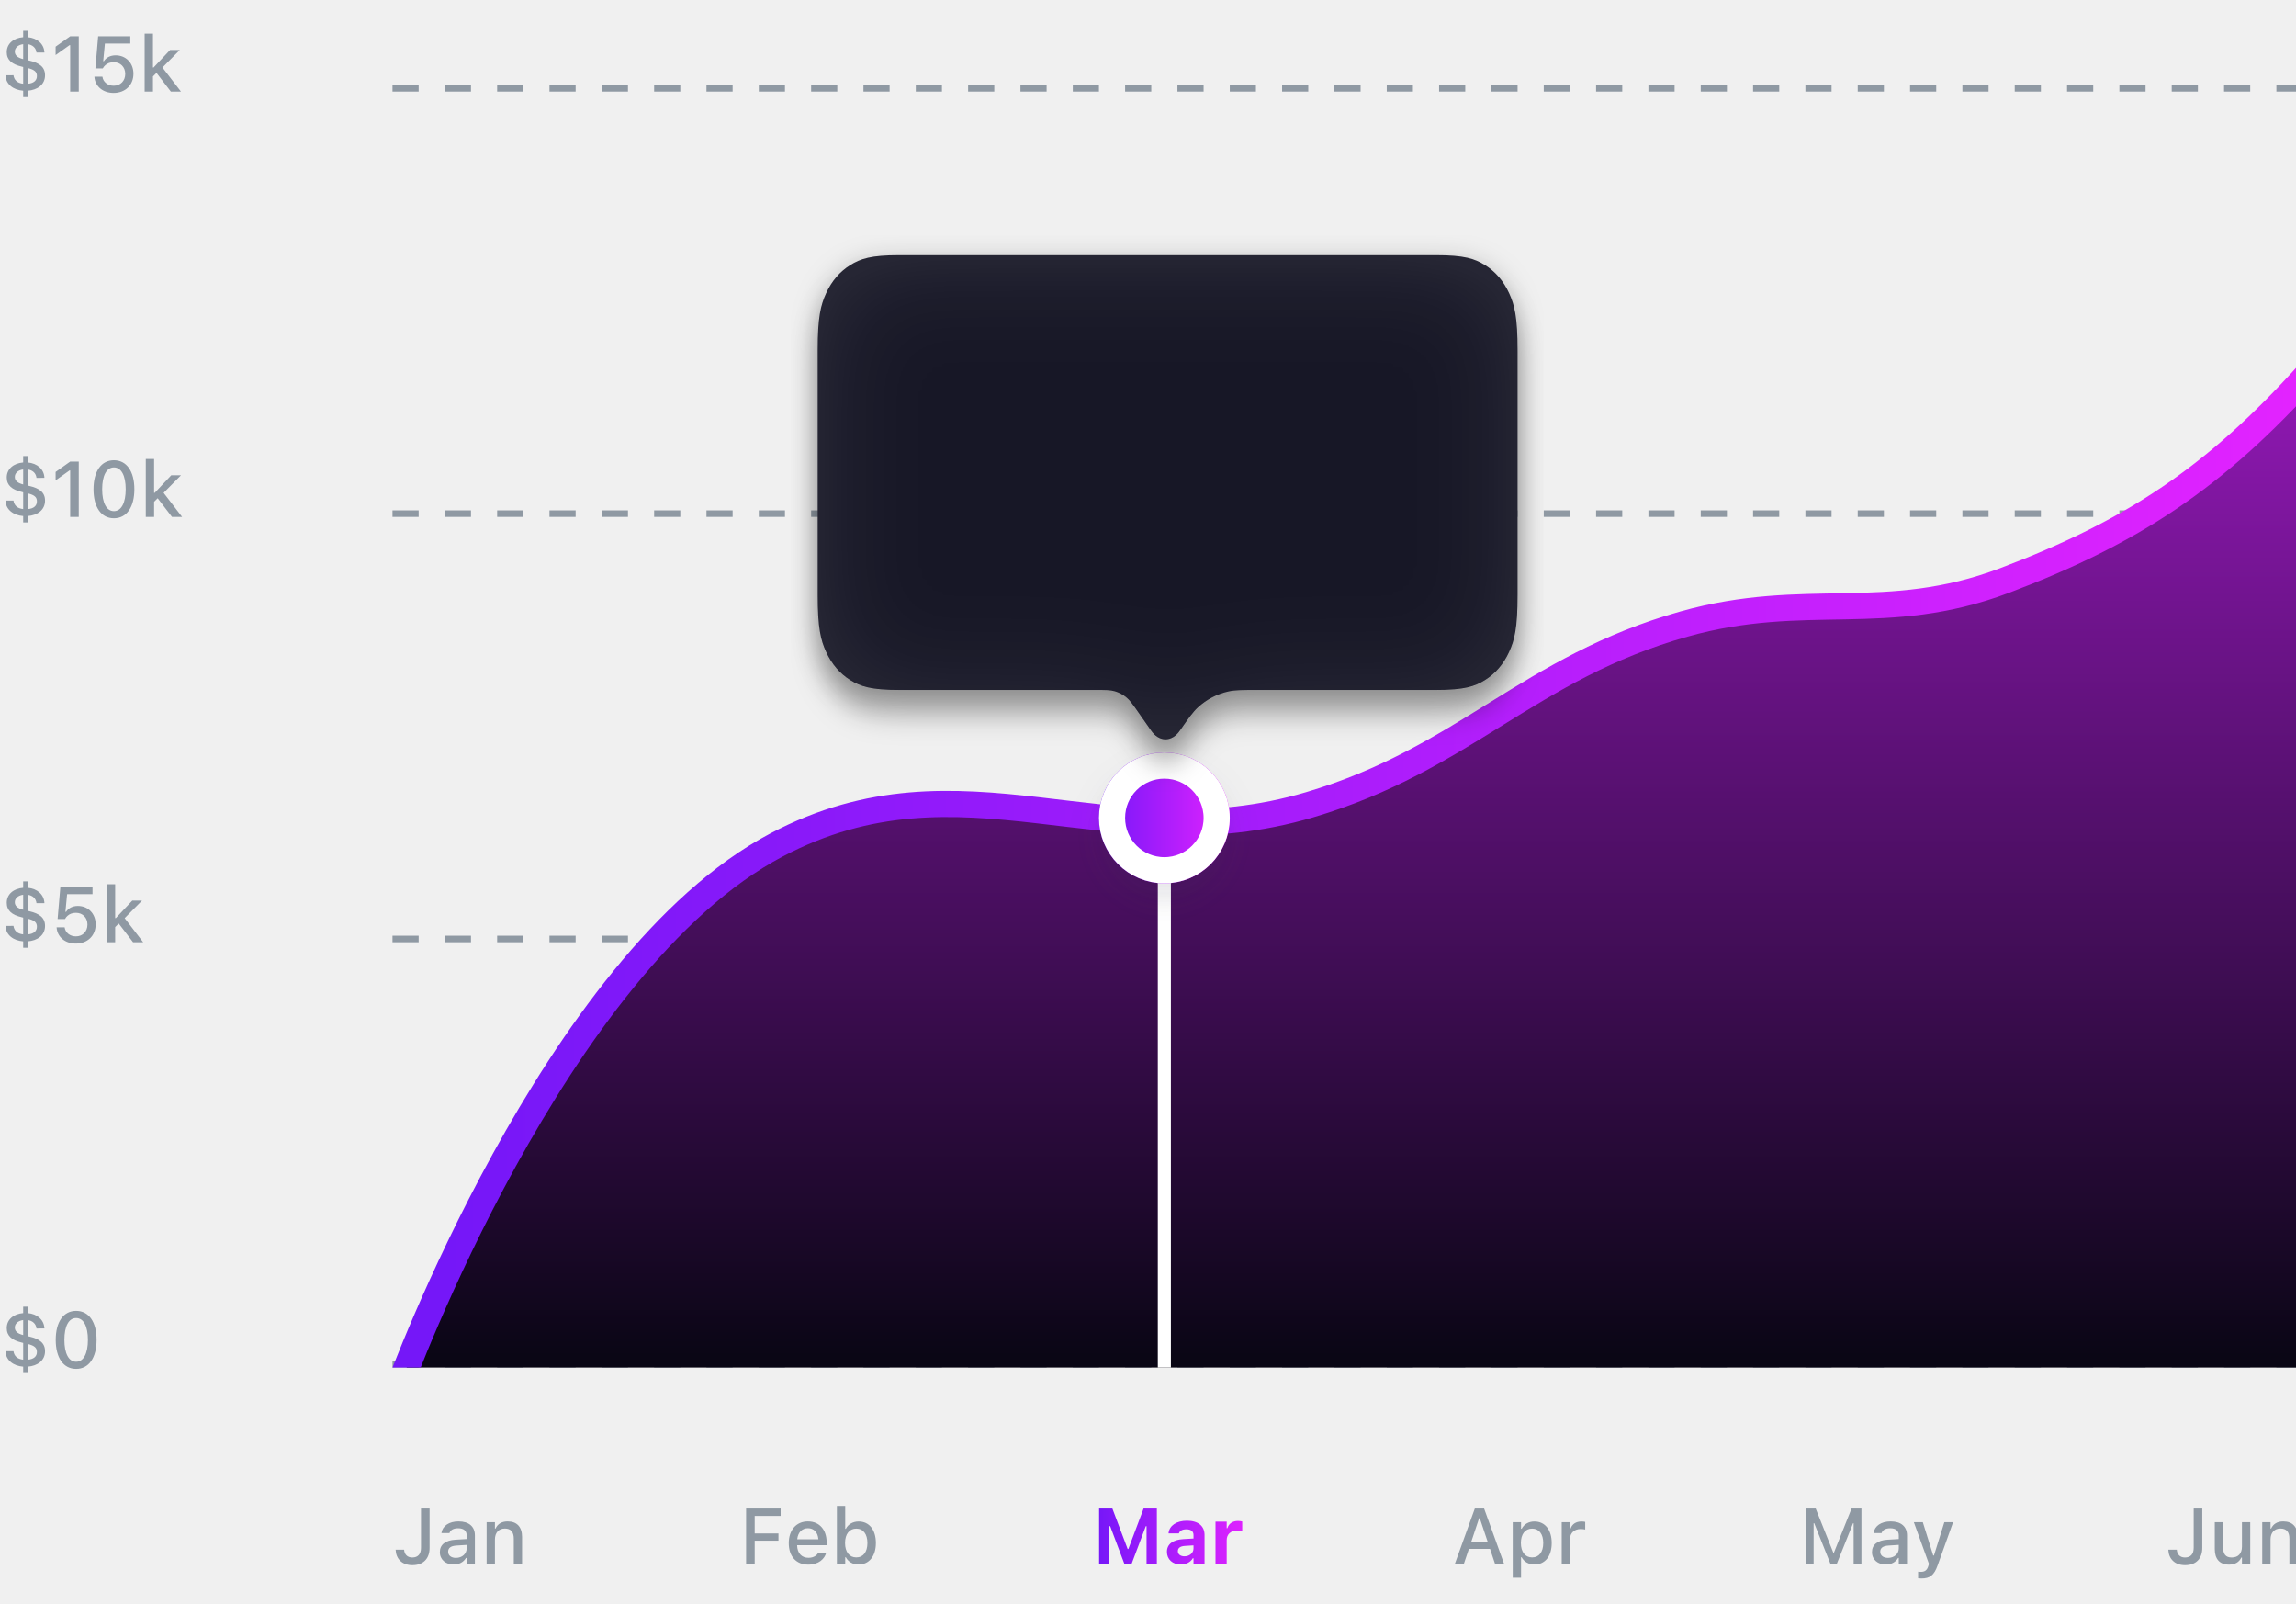
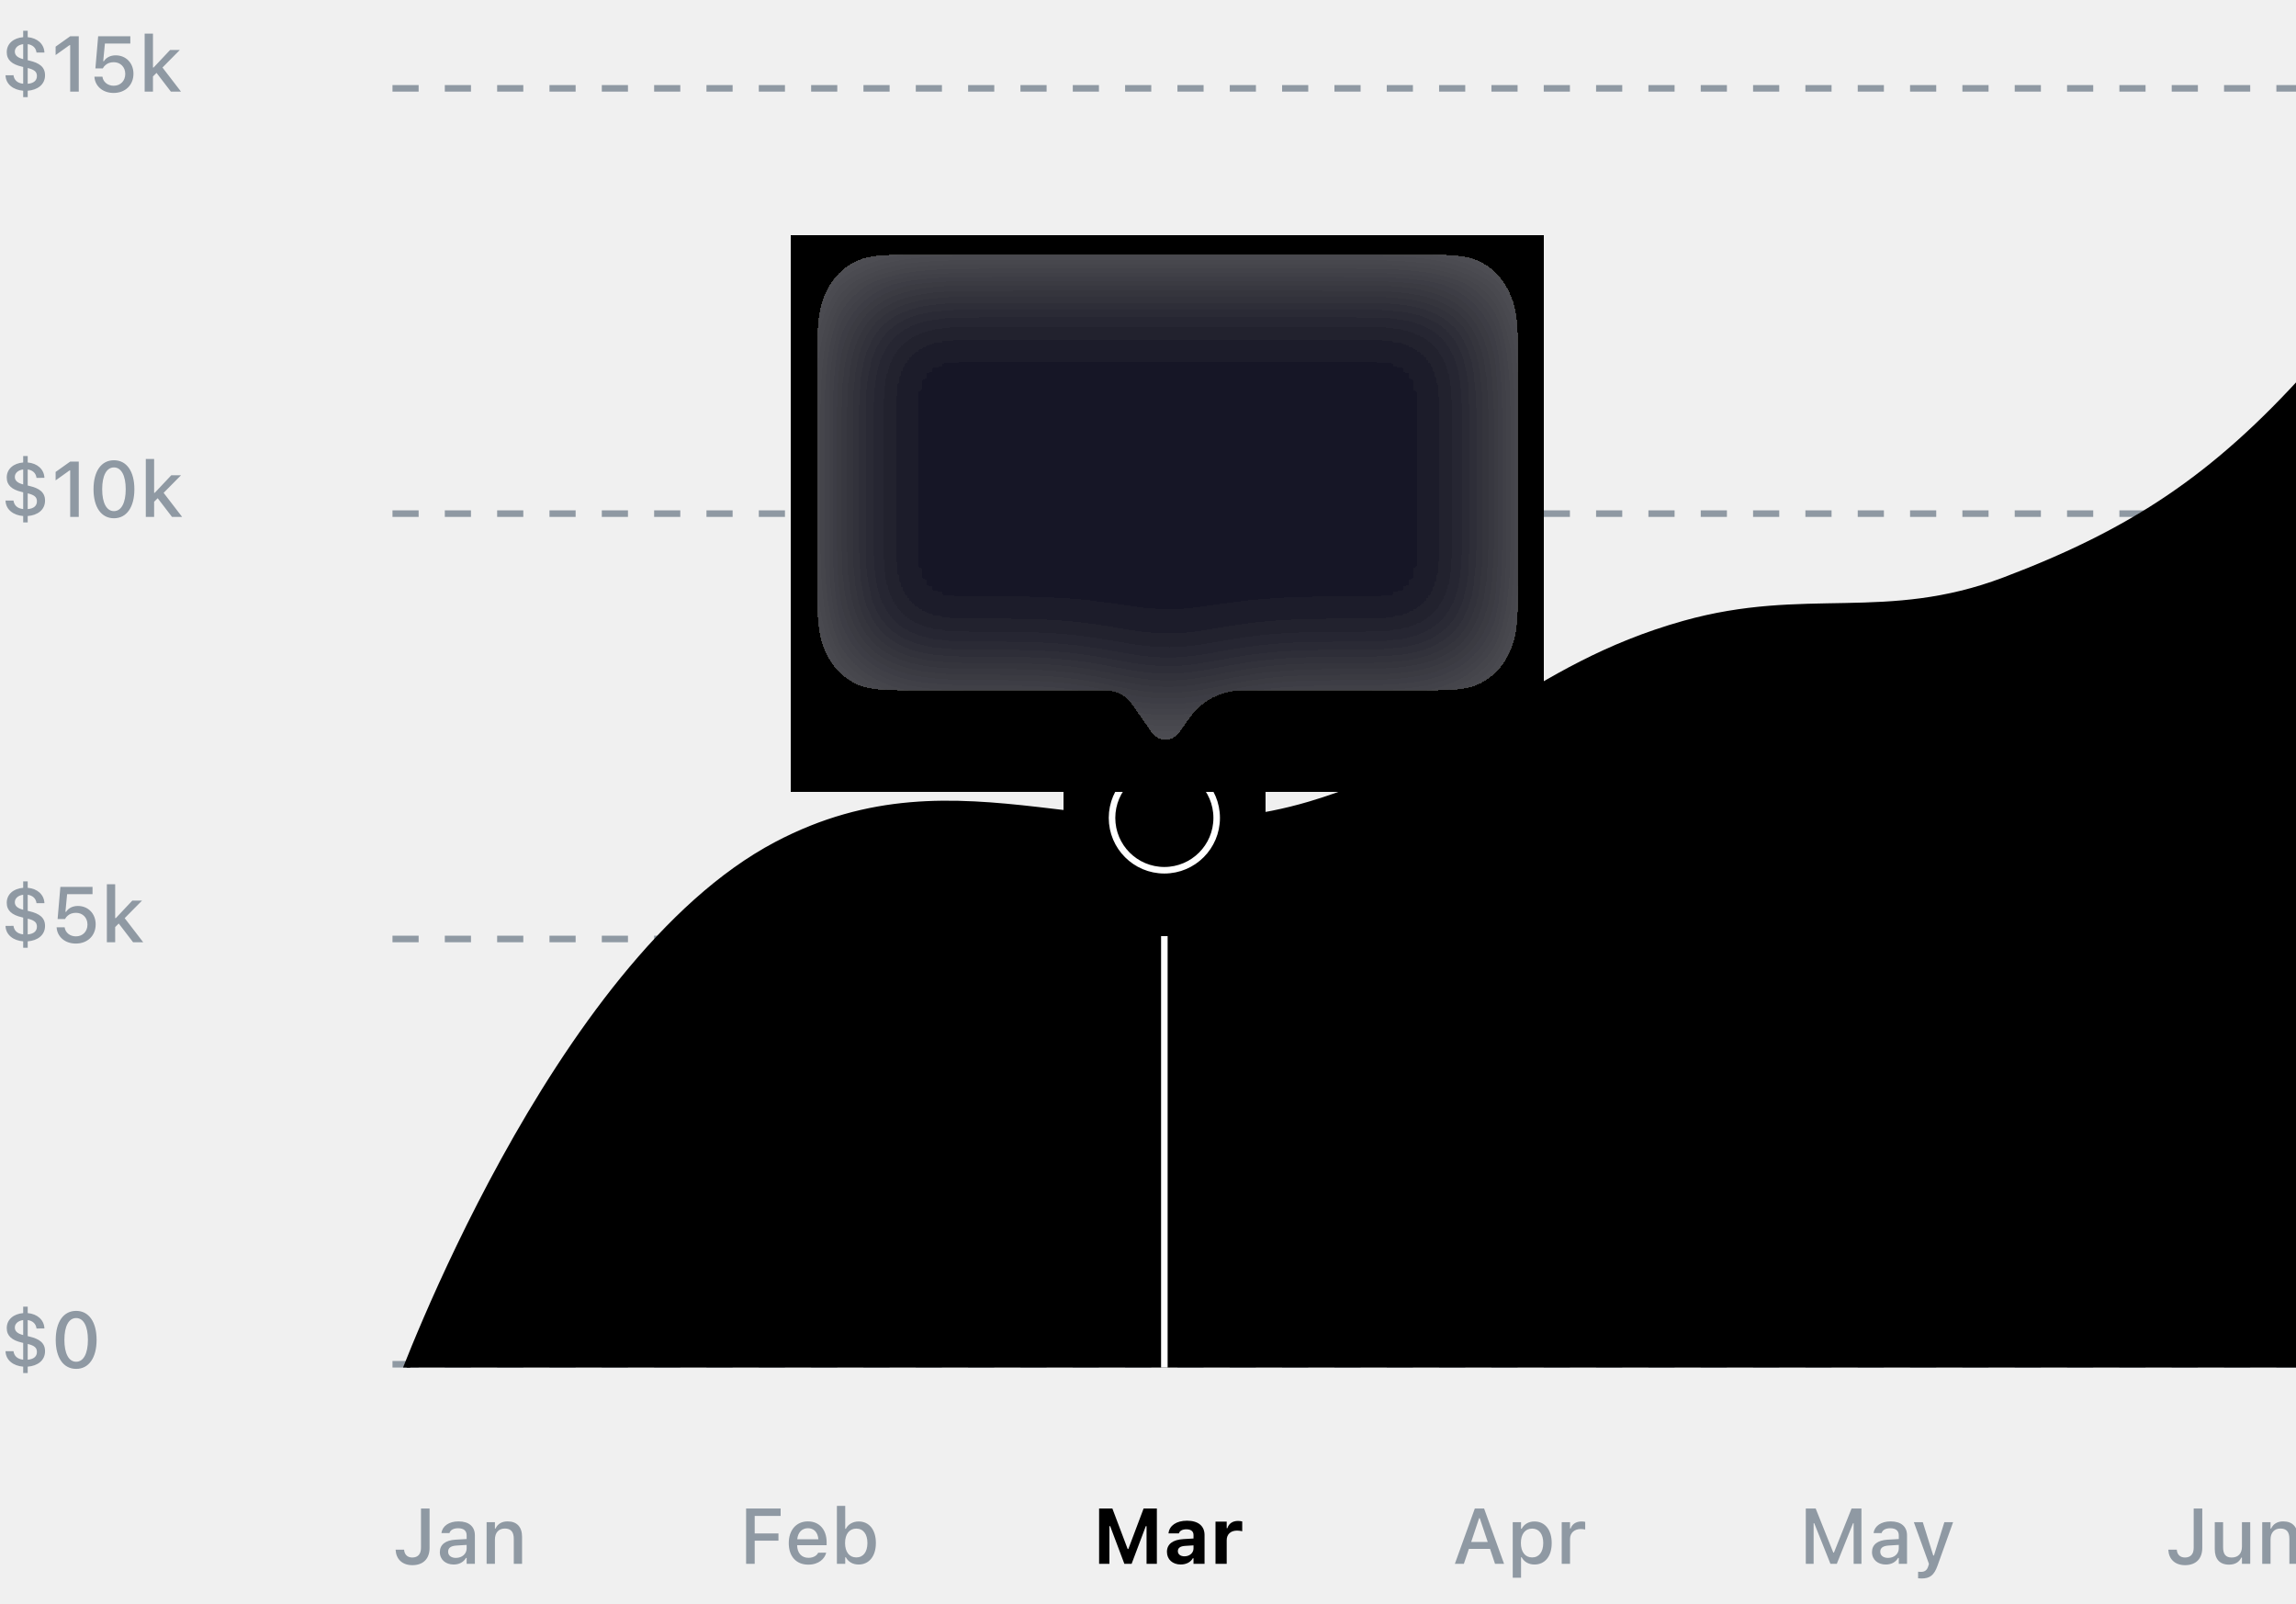
<svg xmlns="http://www.w3.org/2000/svg" width="351" height="245" viewBox="0 0 351 245" fill="none">
  <g clip-path="url(#clip0_29462_5112)">
    <line x1="60" y1="78.5" x2="351" y2="78.5" stroke="#8F99A3" stroke-dasharray="4 4" />
    <line x1="60" y1="143.5" x2="351" y2="143.5" stroke="#8F99A3" stroke-dasharray="4 4" />
    <line x1="60" y1="208.5" x2="351" y2="208.5" stroke="#8F99A3" stroke-dasharray="4 4" />
    <line x1="60" y1="13.5" x2="351" y2="13.5" stroke="#8F99A3" stroke-dasharray="4 4" />
    <path d="M118.722 129.131C84.663 147.085 61 212 61 212L353 213V57C338.628 72.949 326.026 81.313 306.441 88.719C288.283 95.585 276.09 90.133 257.45 95.369C233.696 102.041 223.879 115.985 200.212 122.992C169.495 132.086 147.261 114.087 118.722 129.131Z" fill="url(#paint0_linear_29462_5112)" />
-     <path d="M118.722 129.131C84.663 147.085 61 212 61 212L353 213V57C338.628 72.949 326.026 81.313 306.441 88.719C288.283 95.585 276.09 90.133 257.45 95.369C233.696 102.041 223.879 115.985 200.212 122.992C169.495 132.086 147.261 114.087 118.722 129.131Z" stroke="url(#paint1_linear_29462_5112)" stroke-width="4" stroke-linecap="round" stroke-linejoin="round" />
+     <path d="M118.722 129.131C84.663 147.085 61 212 61 212L353 213V57C338.628 72.949 326.026 81.313 306.441 88.719C288.283 95.585 276.09 90.133 257.45 95.369C233.696 102.041 223.879 115.985 200.212 122.992C169.495 132.086 147.261 114.087 118.722 129.131Z" stroke="url(#paint1_linear_29462_5112)" strokeWidth="4" stroke-linecap="round" stroke-linejoin="round" />
  </g>
-   <line x1="178" y1="134" x2="178" y2="209" stroke="white" stroke-width="2" />
+   <line x1="178" y1="134" x2="178" y2="209" stroke="white" strokeWidth="2" />
  <g filter="url(#filter0_dd_29462_5112)">
    <rect x="168" y="115" width="20" height="20" rx="10" fill="url(#paint2_linear_29462_5112)" />
-     <rect x="170" y="117" width="16" height="16" rx="8" stroke="white" stroke-width="4" />
+     <rect x="170" y="117" width="16" height="16" rx="8" stroke="white" strokeWidth="4" />
  </g>
  <g filter="url(#filter1_ddi_29462_5112)">
-     <path fill-rule="evenodd" clip-rule="evenodd" d="M180.421 111.602C179.181 113.466 177.171 113.466 175.931 111.602L174.015 108.863C173.141 107.614 172.704 106.989 172.136 106.537C171.634 106.137 171.059 105.838 170.443 105.655C169.748 105.449 168.985 105.449 167.46 105.449H137.47C133.134 105.449 131.561 104.923 129.976 103.936C128.391 102.949 127.147 101.5 126.299 99.655C125.451 97.809 125 95.978 125 90.929V53.52C125 48.471 125.451 46.64 126.299 44.794C127.147 42.949 128.391 41.5 129.976 40.513C131.561 39.526 133.134 39 137.47 39H219.53C223.866 39 225.439 39.526 227.024 40.513C228.609 41.5 229.853 42.949 230.701 44.794C231.549 46.64 232 48.471 232 53.52V90.929C232 95.978 231.549 97.809 230.701 99.655C229.853 101.5 228.609 102.949 227.024 103.936C225.439 104.923 223.866 105.449 219.53 105.449H192.235C189.991 105.449 188.869 105.449 187.828 105.673C186.071 106.052 184.448 106.897 183.13 108.12C182.35 108.845 181.707 109.764 180.421 111.602V111.602Z" fill="#171726" />
+     <path fillRule="evenodd" clipRule="evenodd" d="M180.421 111.602C179.181 113.466 177.171 113.466 175.931 111.602L174.015 108.863C173.141 107.614 172.704 106.989 172.136 106.537C171.634 106.137 171.059 105.838 170.443 105.655C169.748 105.449 168.985 105.449 167.46 105.449H137.47C133.134 105.449 131.561 104.923 129.976 103.936C128.391 102.949 127.147 101.5 126.299 99.655C125.451 97.809 125 95.978 125 90.929V53.52C125 48.471 125.451 46.64 126.299 44.794C127.147 42.949 128.391 41.5 129.976 40.513C131.561 39.526 133.134 39 137.47 39H219.53C223.866 39 225.439 39.526 227.024 40.513C228.609 41.5 229.853 42.949 230.701 44.794C231.549 46.64 232 48.471 232 53.52V90.929C232 95.978 231.549 97.809 230.701 99.655C229.853 101.5 228.609 102.949 227.024 103.936C225.439 104.923 223.866 105.449 219.53 105.449H192.235C189.991 105.449 188.869 105.449 187.828 105.673C186.071 106.052 184.448 106.897 183.13 108.12C182.35 108.845 181.707 109.764 180.421 111.602V111.602Z" fill="#171726" />
  </g>
  <path d="M3.545 14.844H4.236V13.865C5.719 13.754 6.885 12.94 6.885 11.51V11.498C6.885 10.256 6.041 9.623 4.5 9.266L4.236 9.201V6.746C4.98 6.852 5.496 7.297 5.578 8.023V8.035L6.791 8.029V8.023C6.738 6.705 5.689 5.803 4.236 5.68V4.695H3.545V5.68C2.074 5.797 1.031 6.664 1.031 7.971V7.982C1.031 9.166 1.834 9.834 3.316 10.18L3.545 10.238V12.799C2.602 12.699 2.162 12.19 2.062 11.51V11.498L0.844 11.504V11.51C0.891 12.904 2.062 13.748 3.545 13.865V14.844ZM2.268 7.889V7.877C2.268 7.344 2.707 6.857 3.545 6.746V9.037C2.619 8.803 2.268 8.41 2.268 7.889ZM5.643 11.615V11.627C5.643 12.248 5.227 12.723 4.236 12.805V10.396C5.314 10.654 5.643 11.012 5.643 11.615ZM10.729 14H12.041V5.545H10.729L8.502 7.127V8.416L10.629 6.898H10.729V14ZM17.367 14.205C19.148 14.205 20.402 13.01 20.402 11.275V11.264C20.402 9.641 19.266 8.457 17.678 8.457C16.898 8.457 16.236 8.785 15.879 9.354H15.779L16.037 6.658H19.922V5.545H15.006L14.584 10.455H15.715C15.815 10.262 15.949 10.098 16.102 9.963C16.436 9.658 16.875 9.506 17.391 9.506C18.41 9.506 19.148 10.244 19.148 11.287V11.299C19.148 12.359 18.422 13.104 17.379 13.104C16.453 13.104 15.779 12.512 15.668 11.768L15.662 11.721H14.432L14.438 11.797C14.555 13.168 15.703 14.205 17.367 14.205ZM22.113 14H23.385V11.685L23.93 11.141L26.121 14H27.668L24.838 10.32L27.492 7.637H26.004L23.479 10.32H23.385V5.141H22.113V14Z" fill="#8F99A3" />
  <path d="M3.545 79.844H4.236V78.865C5.719 78.754 6.885 77.939 6.885 76.51V76.498C6.885 75.256 6.041 74.623 4.5 74.266L4.236 74.201V71.746C4.98 71.852 5.496 72.297 5.578 73.023V73.035L6.791 73.029V73.023C6.738 71.705 5.689 70.803 4.236 70.68V69.695H3.545V70.68C2.074 70.797 1.031 71.664 1.031 72.971V72.982C1.031 74.166 1.834 74.834 3.316 75.18L3.545 75.238V77.799C2.602 77.699 2.162 77.189 2.062 76.51V76.498L0.844 76.504V76.51C0.891 77.904 2.062 78.748 3.545 78.865V79.844ZM2.268 72.889V72.877C2.268 72.344 2.707 71.857 3.545 71.746V74.037C2.619 73.803 2.268 73.41 2.268 72.889ZM5.643 76.615V76.627C5.643 77.248 5.227 77.723 4.236 77.805V75.397C5.314 75.654 5.643 76.012 5.643 76.615ZM10.729 79H12.041V70.545H10.729L8.502 72.127V73.416L10.629 71.898H10.729V79ZM17.42 79.205C19.365 79.205 20.543 77.5 20.543 74.775V74.764C20.543 72.039 19.365 70.34 17.42 70.34C15.469 70.34 14.297 72.039 14.297 74.764V74.775C14.297 77.5 15.469 79.205 17.42 79.205ZM17.42 78.115C16.283 78.115 15.621 76.844 15.621 74.775V74.764C15.621 72.695 16.283 71.436 17.42 71.436C18.551 71.436 19.219 72.695 19.219 74.764V74.775C19.219 76.844 18.551 78.115 17.42 78.115ZM22.289 79H23.561V76.686L24.105 76.141L26.297 79H27.844L25.014 75.32L27.668 72.637H26.18L23.654 75.32H23.561V70.141H22.289V79Z" fill="#8F99A3" />
  <path d="M3.545 144.844H4.236V143.865C5.719 143.754 6.885 142.939 6.885 141.51V141.498C6.885 140.256 6.041 139.623 4.5 139.266L4.236 139.201V136.746C4.98 136.852 5.496 137.297 5.578 138.023V138.035L6.791 138.029V138.023C6.738 136.705 5.689 135.803 4.236 135.68V134.695H3.545V135.68C2.074 135.797 1.031 136.664 1.031 137.971V137.982C1.031 139.166 1.834 139.834 3.316 140.18L3.545 140.238V142.799C2.602 142.699 2.162 142.189 2.062 141.51V141.498L0.844 141.504V141.51C0.891 142.904 2.062 143.748 3.545 143.865V144.844ZM2.268 137.889V137.877C2.268 137.344 2.707 136.857 3.545 136.746V139.037C2.619 138.803 2.268 138.41 2.268 137.889ZM5.643 141.615V141.627C5.643 142.248 5.227 142.723 4.236 142.805V140.396C5.314 140.654 5.643 141.012 5.643 141.615ZM11.59 144.205C13.371 144.205 14.625 143.01 14.625 141.275V141.264C14.625 139.641 13.488 138.457 11.9 138.457C11.121 138.457 10.459 138.785 10.102 139.354H10.002L10.26 136.658H14.145V135.545H9.229L8.807 140.455H9.938C10.037 140.262 10.172 140.098 10.324 139.963C10.658 139.658 11.098 139.506 11.613 139.506C12.633 139.506 13.371 140.244 13.371 141.287V141.299C13.371 142.359 12.645 143.104 11.602 143.104C10.676 143.104 10.002 142.512 9.891 141.768L9.885 141.721H8.654L8.66 141.797C8.777 143.168 9.926 144.205 11.59 144.205ZM16.336 144H17.607V141.686L18.152 141.141L20.344 144H21.891L19.061 140.32L21.715 137.637H20.227L17.701 140.32H17.607V135.141H16.336V144Z" fill="#8F99A3" />
  <path d="M3.545 209.844H4.236V208.865C5.719 208.754 6.885 207.939 6.885 206.51V206.498C6.885 205.256 6.041 204.623 4.5 204.266L4.236 204.201V201.746C4.98 201.852 5.496 202.297 5.578 203.023V203.035L6.791 203.029V203.023C6.738 201.705 5.689 200.803 4.236 200.68V199.695H3.545V200.68C2.074 200.797 1.031 201.664 1.031 202.971V202.982C1.031 204.166 1.834 204.834 3.316 205.18L3.545 205.238V207.799C2.602 207.699 2.162 207.189 2.062 206.51V206.498L0.844 206.504V206.51C0.891 207.904 2.062 208.748 3.545 208.865V209.844ZM2.268 202.889V202.877C2.268 202.344 2.707 201.857 3.545 201.746V204.037C2.619 203.803 2.268 203.41 2.268 202.889ZM5.643 206.615V206.627C5.643 207.248 5.227 207.723 4.236 207.805V205.396C5.314 205.654 5.643 206.012 5.643 206.615ZM11.643 209.205C13.588 209.205 14.766 207.5 14.766 204.775V204.764C14.766 202.039 13.588 200.34 11.643 200.34C9.691 200.34 8.52 202.039 8.52 204.764V204.775C8.52 207.5 9.691 209.205 11.643 209.205ZM11.643 208.115C10.506 208.115 9.844 206.844 9.844 204.775V204.764C9.844 202.695 10.506 201.436 11.643 201.436C12.773 201.436 13.441 202.695 13.441 204.764V204.775C13.441 206.844 12.773 208.115 11.643 208.115Z" fill="#8F99A3" />
  <g clip-path="url(#clip1_29462_5112)">
    <path d="M63.035 239.205C64.693 239.205 65.672 238.227 65.672 236.562V230.545H64.359V236.551C64.359 237.512 63.891 238.033 63.023 238.033C62.238 238.033 61.834 237.529 61.781 236.885L61.775 236.832H60.48L60.486 236.902C60.557 238.25 61.471 239.205 63.035 239.205ZM69.352 239.105C70.195 239.105 70.863 238.742 71.238 238.098H71.338V239H72.598V234.646C72.598 233.311 71.695 232.514 70.096 232.514C68.648 232.514 67.647 233.211 67.494 234.254L67.488 234.295H68.713L68.719 234.271C68.871 233.82 69.334 233.562 70.037 233.562C70.898 233.562 71.338 233.949 71.338 234.646V235.209L69.615 235.309C68.098 235.402 67.242 236.064 67.242 237.201V237.213C67.242 238.367 68.139 239.105 69.352 239.105ZM68.508 237.16V237.148C68.508 236.574 68.906 236.258 69.785 236.205L71.338 236.105V236.65C71.338 237.471 70.641 238.092 69.691 238.092C69.006 238.092 68.508 237.746 68.508 237.16ZM74.391 239H75.662V235.268C75.662 234.242 76.242 233.604 77.174 233.604C78.106 233.604 78.545 234.125 78.545 235.18V239H79.811V234.881C79.811 233.363 79.025 232.514 77.602 232.514C76.676 232.514 76.066 232.924 75.756 233.604H75.662V232.637H74.391V239Z" fill="#8F99A3" />
    <path d="M114.061 239H115.373V235.461H119.006V234.354H115.373V231.676H119.34V230.545H114.061V239ZM123.57 239.123C125.199 239.123 126.078 238.186 126.289 237.348L126.301 237.295L125.076 237.301L125.053 237.348C124.9 237.676 124.414 238.08 123.6 238.08C122.551 238.08 121.883 237.371 121.859 236.152H126.371V235.707C126.371 233.797 125.281 232.514 123.506 232.514C121.73 232.514 120.582 233.844 120.582 235.83V235.836C120.582 237.852 121.707 239.123 123.57 239.123ZM123.512 233.557C124.373 233.557 125.012 234.107 125.111 235.244H121.877C121.988 234.148 122.645 233.557 123.512 233.557ZM131.264 239.105C132.869 239.105 133.9 237.822 133.9 235.824V235.812C133.9 233.797 132.881 232.525 131.264 232.525C130.391 232.525 129.646 232.959 129.307 233.645H129.213V230.141H127.941V239H129.213V237.998H129.307C129.676 238.695 130.373 239.105 131.264 239.105ZM130.906 238.021C129.846 238.021 129.189 237.184 129.189 235.824V235.812C129.189 234.453 129.846 233.615 130.906 233.615C131.967 233.615 132.605 234.447 132.605 235.812V235.824C132.605 237.189 131.967 238.021 130.906 238.021Z" fill="#8F99A3" />
    <path d="M168.025 239H169.602V233.246H169.719L171.887 239H172.994L175.162 233.246H175.279V239H176.855V230.545H174.828L172.496 236.732H172.391L170.053 230.545H168.025V239ZM180.5 239.1C181.344 239.1 182.023 238.742 182.352 238.145H182.457V239H184.145V234.594C184.145 233.217 183.178 232.408 181.467 232.408C179.844 232.408 178.777 233.158 178.643 234.289L178.637 234.342H180.219L180.23 234.318C180.365 233.938 180.758 233.721 181.373 233.721C182.076 233.721 182.457 234.037 182.457 234.594V235.127L180.898 235.221C179.293 235.314 178.396 235.994 178.396 237.154V237.166C178.396 238.338 179.27 239.1 180.5 239.1ZM180.066 237.061V237.049C180.066 236.58 180.424 236.305 181.156 236.258L182.457 236.176V236.65C182.457 237.33 181.865 237.852 181.074 237.852C180.482 237.852 180.066 237.553 180.066 237.061ZM185.82 239H187.531V235.391C187.531 234.477 188.146 233.92 189.119 233.92C189.383 233.92 189.646 233.961 189.904 234.02V232.525C189.734 232.479 189.494 232.443 189.266 232.443C188.428 232.443 187.842 232.854 187.637 233.551H187.531V232.549H185.82V239Z" fill="url(#paint3_linear_29462_5112)" />
    <path d="M222.41 239H223.787L224.555 236.715H227.789L228.551 239H229.934L226.881 230.545H225.463L222.41 239ZM226.119 232.027H226.219L227.438 235.66H224.906L226.119 232.027ZM231.258 241.121H232.529V237.992H232.623C232.963 238.678 233.707 239.105 234.58 239.105C236.197 239.105 237.217 237.84 237.217 235.824V235.812C237.217 233.809 236.186 232.525 234.58 232.525C233.689 232.525 232.992 232.941 232.623 233.639H232.529V232.637H231.258V241.121ZM234.223 238.021C233.162 238.021 232.506 237.184 232.506 235.824V235.812C232.506 234.453 233.162 233.615 234.223 233.615C235.283 233.615 235.922 234.441 235.922 235.812V235.824C235.922 237.189 235.283 238.021 234.223 238.021ZM238.746 239H240.018V235.197C240.018 234.277 240.68 233.68 241.652 233.68C241.893 233.68 242.109 233.709 242.338 233.756V232.584C242.209 232.555 241.986 232.525 241.781 232.525C240.932 232.525 240.34 232.924 240.111 233.598H240.018V232.637H238.746V239Z" fill="#8F99A3" />
    <path d="M276.061 239H277.256V232.795H277.35L279.828 239H280.801L283.285 232.795H283.373V239H284.568V230.545H283.057L280.361 237.289H280.268L277.572 230.545H276.061V239ZM288.289 239.105C289.133 239.105 289.801 238.742 290.176 238.098H290.275V239H291.535V234.646C291.535 233.311 290.633 232.514 289.033 232.514C287.586 232.514 286.584 233.211 286.432 234.254L286.426 234.295H287.65L287.656 234.271C287.809 233.82 288.271 233.562 288.975 233.562C289.836 233.562 290.275 233.949 290.275 234.646V235.209L288.553 235.309C287.035 235.402 286.18 236.064 286.18 237.201V237.213C286.18 238.367 287.076 239.105 288.289 239.105ZM287.445 237.16V237.148C287.445 236.574 287.844 236.258 288.723 236.205L290.275 236.105V236.65C290.275 237.471 289.578 238.092 288.629 238.092C287.943 238.092 287.445 237.746 287.445 237.16ZM293.738 241.238C295.027 241.238 295.672 240.764 296.211 239.246L298.578 232.637H297.242L295.654 237.723H295.543L293.949 232.637H292.578L294.887 239.006L294.793 239.334C294.605 239.979 294.248 240.23 293.656 240.23C293.51 240.23 293.352 240.225 293.229 240.207V241.209C293.393 241.227 293.58 241.238 293.738 241.238Z" fill="#8F99A3" />
    <path d="M334.035 239.205C335.693 239.205 336.672 238.227 336.672 236.562V230.545H335.359V236.551C335.359 237.512 334.891 238.033 334.023 238.033C333.238 238.033 332.834 237.529 332.781 236.885L332.775 236.832H331.48L331.486 236.902C331.557 238.25 332.471 239.205 334.035 239.205ZM340.762 239.123C341.688 239.123 342.332 238.725 342.637 238.039H342.736V239H344.002V232.637H342.736V236.369C342.736 237.395 342.191 238.033 341.172 238.033C340.24 238.033 339.854 237.512 339.854 236.457V232.637H338.582V236.756C338.582 238.262 339.326 239.123 340.762 239.123ZM345.836 239H347.107V235.268C347.107 234.242 347.688 233.604 348.619 233.604C349.551 233.604 349.99 234.125 349.99 235.18V239H351.256V234.881C351.256 233.363 350.471 232.514 349.047 232.514C348.121 232.514 347.512 232.924 347.201 233.604H347.107V232.637H345.836V239Z" fill="#8F99A3" />
  </g>
  <defs>
-     <filter id="filter0_dd_29462_5112" x="162.667" y="112.333" width="30.667" height="30.667" filterUnits="userSpaceOnUse" color-interpolation-filters="sRGB">
-       <feFlood flood-opacity="0" result="BackgroundImageFix" />
+     <filter id="filter0_dd_29462_5112" x="162.667" y="112.333" width="30.667" height="30.667" filterUnits="userSpaceOnUse" colorInterpolationFilters="sRGB">
+       <feFlood floodOpacity="0" result="BackgroundImageFix" />
      <feColorMatrix in="SourceAlpha" type="matrix" values="0 0 0 0 0 0 0 0 0 0 0 0 0 0 0 0 0 0 127 0" result="hardAlpha" />
      <feOffset dy="2.667" />
      <feGaussianBlur stdDeviation="2.667" />
      <feColorMatrix type="matrix" values="0 0 0 0 0.196 0 0 0 0 0.196 0 0 0 0 0.279 0 0 0 0.06 0" />
      <feBlend mode="multiply" in2="BackgroundImageFix" result="effect1_dropShadow_29462_5112" />
      <feColorMatrix in="SourceAlpha" type="matrix" values="0 0 0 0 0 0 0 0 0 0 0 0 0 0 0 0 0 0 127 0" result="hardAlpha" />
      <feOffset dy="2.667" />
      <feGaussianBlur stdDeviation="1.333" />
      <feColorMatrix type="matrix" values="0 0 0 0 0.196 0 0 0 0 0.196 0 0 0 0 0.279 0 0 0 0.06 0" />
      <feBlend mode="multiply" in2="effect1_dropShadow_29462_5112" result="effect2_dropShadow_29462_5112" />
      <feBlend mode="normal" in="SourceGraphic" in2="effect2_dropShadow_29462_5112" result="shape" />
    </filter>
-     <filter id="filter1_ddi_29462_5112" x="121" y="36" width="115" height="85" filterUnits="userSpaceOnUse" color-interpolation-filters="sRGB">
-       <feFlood flood-opacity="0" result="BackgroundImageFix" />
+     <filter id="filter1_ddi_29462_5112" x="121" y="36" width="115" height="85" filterUnits="userSpaceOnUse" colorInterpolationFilters="sRGB">
+       <feFlood floodOpacity="0" result="BackgroundImageFix" />
      <feColorMatrix in="SourceAlpha" type="matrix" values="0 0 0 0 0 0 0 0 0 0 0 0 0 0 0 0 0 0 127 0" result="hardAlpha" />
      <feOffset dy="1" />
      <feGaussianBlur stdDeviation="2" />
      <feColorMatrix type="matrix" values="0 0 0 0 0 0 0 0 0 0 0 0 0 0 0 0 0 0 0.25 0" />
      <feBlend mode="normal" in2="BackgroundImageFix" result="effect1_dropShadow_29462_5112" />
      <feColorMatrix in="SourceAlpha" type="matrix" values="0 0 0 0 0 0 0 0 0 0 0 0 0 0 0 0 0 0 127 0" result="hardAlpha" />
      <feOffset dy="4" />
      <feGaussianBlur stdDeviation="2" />
      <feColorMatrix type="matrix" values="0 0 0 0 0 0 0 0 0 0 0 0 0 0 0 0 0 0 0.25 0" />
      <feBlend mode="normal" in2="effect1_dropShadow_29462_5112" result="effect2_dropShadow_29462_5112" />
      <feBlend mode="normal" in="SourceGraphic" in2="effect2_dropShadow_29462_5112" result="shape" />
      <feColorMatrix in="SourceAlpha" type="matrix" values="0 0 0 0 0 0 0 0 0 0 0 0 0 0 0 0 0 0 127 0" result="hardAlpha" />
      <feOffset dy="1" />
      <feGaussianBlur stdDeviation="8" />
      <feComposite in2="hardAlpha" operator="arithmetic" k2="-1" k3="1" />
      <feColorMatrix type="matrix" values="0 0 0 0 1 0 0 0 0 1 0 0 0 0 1 0 0 0 0.1 0" />
      <feBlend mode="normal" in2="shape" result="effect3_innerShadow_29462_5112" />
    </filter>
    <linearGradient id="paint0_linear_29462_5112" x1="207" y1="-12.5" x2="207" y2="213" gradientUnits="userSpaceOnUse">
-       <stop stop-color="#CF21FE" />
-       <stop offset="1" stop-color="#05050F" />
+       <stop stopColor="#CF21FE" />
+       <stop offset="1" stopColor="#05050F" />
    </linearGradient>
    <linearGradient id="paint1_linear_29462_5112" x1="353" y1="96" x2="68.28" y2="96.455" gradientUnits="userSpaceOnUse">
-       <stop stop-color="#E323FF" />
-       <stop offset="1" stop-color="#7517F8" />
+       <stop stopColor="#E323FF" />
+       <stop offset="1" stopColor="#7517F8" />
    </linearGradient>
    <linearGradient id="paint2_linear_29462_5112" x1="188" y1="120" x2="168.499" y2="120.017" gradientUnits="userSpaceOnUse">
-       <stop stop-color="#E323FF" />
-       <stop offset="1" stop-color="#7517F8" />
+       <stop stopColor="#E323FF" />
+       <stop offset="1" stopColor="#7517F8" />
    </linearGradient>
    <linearGradient id="paint3_linear_29462_5112" x1="191" y1="230" x2="167.598" y2="230.024" gradientUnits="userSpaceOnUse">
-       <stop stop-color="#E323FF" />
-       <stop offset="1" stop-color="#7517F8" />
+       <stop stopColor="#E323FF" />
+       <stop offset="1" stopColor="#7517F8" />
    </linearGradient>
    <clipPath id="clip0_29462_5112">
      <rect width="291" height="196" fill="white" transform="translate(60 13)" />
    </clipPath>
    <clipPath id="clip1_29462_5112">
      <rect width="291" height="20" fill="white" transform="translate(60 225)" />
    </clipPath>
  </defs>
</svg>
